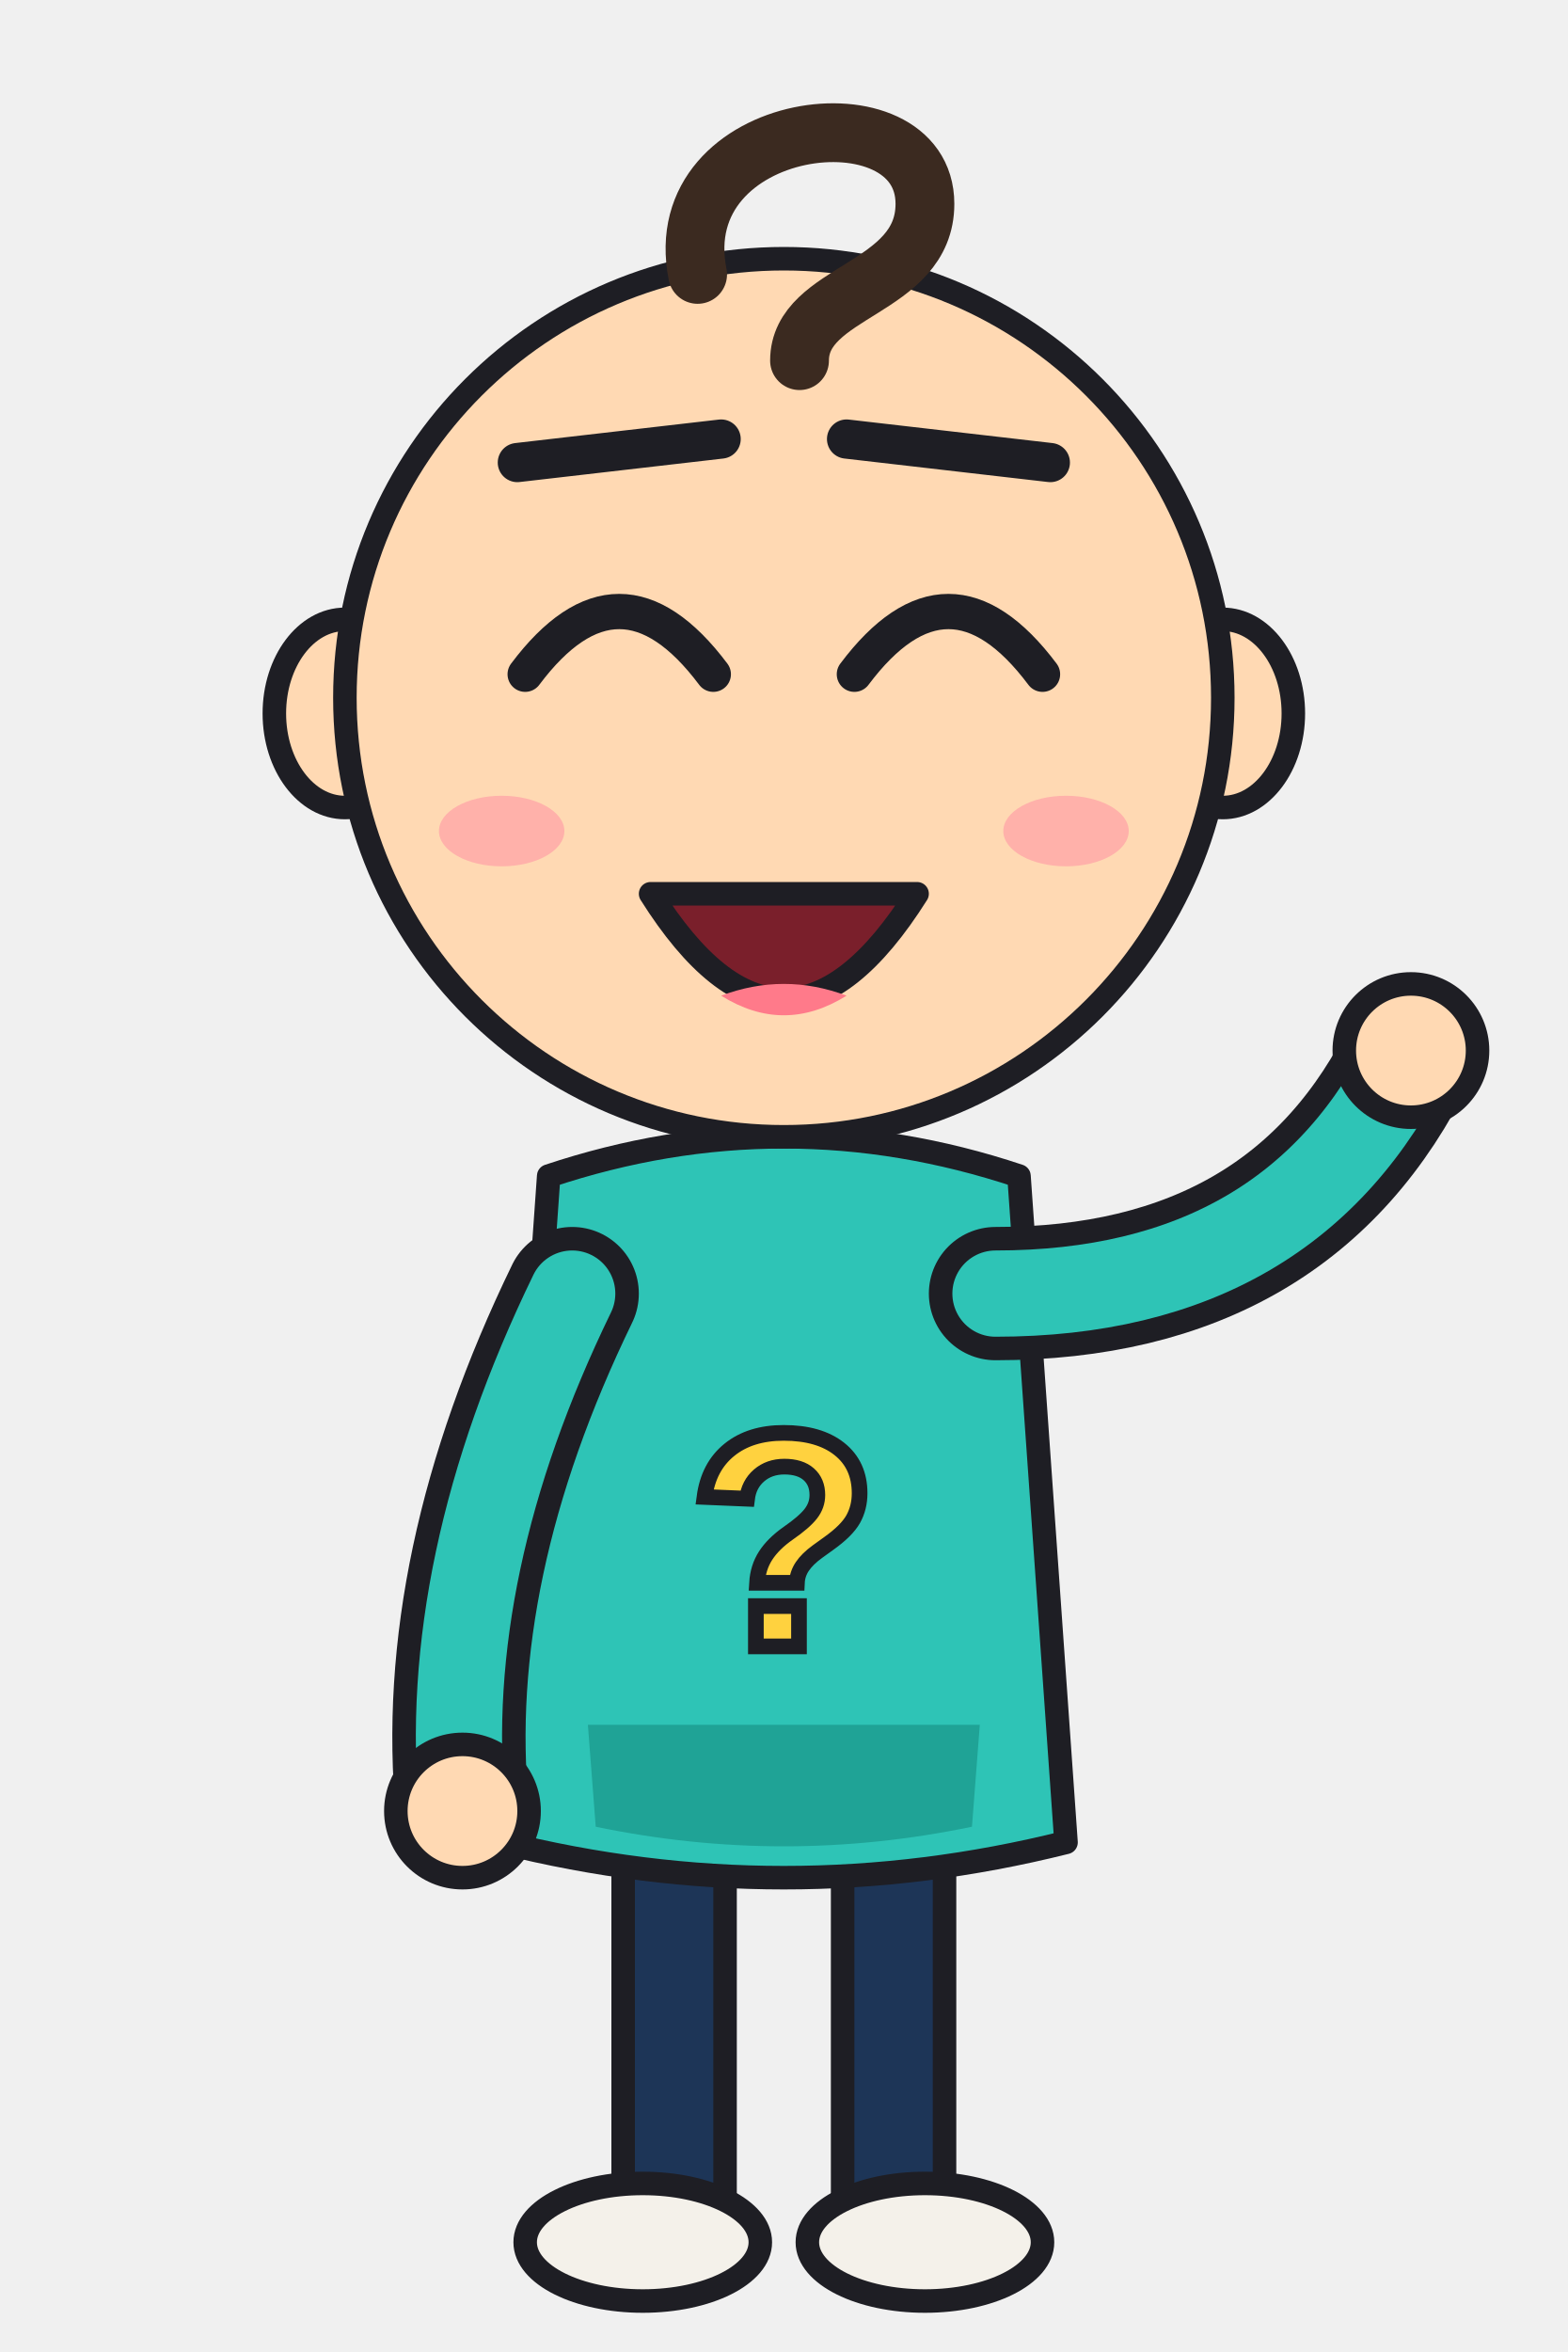
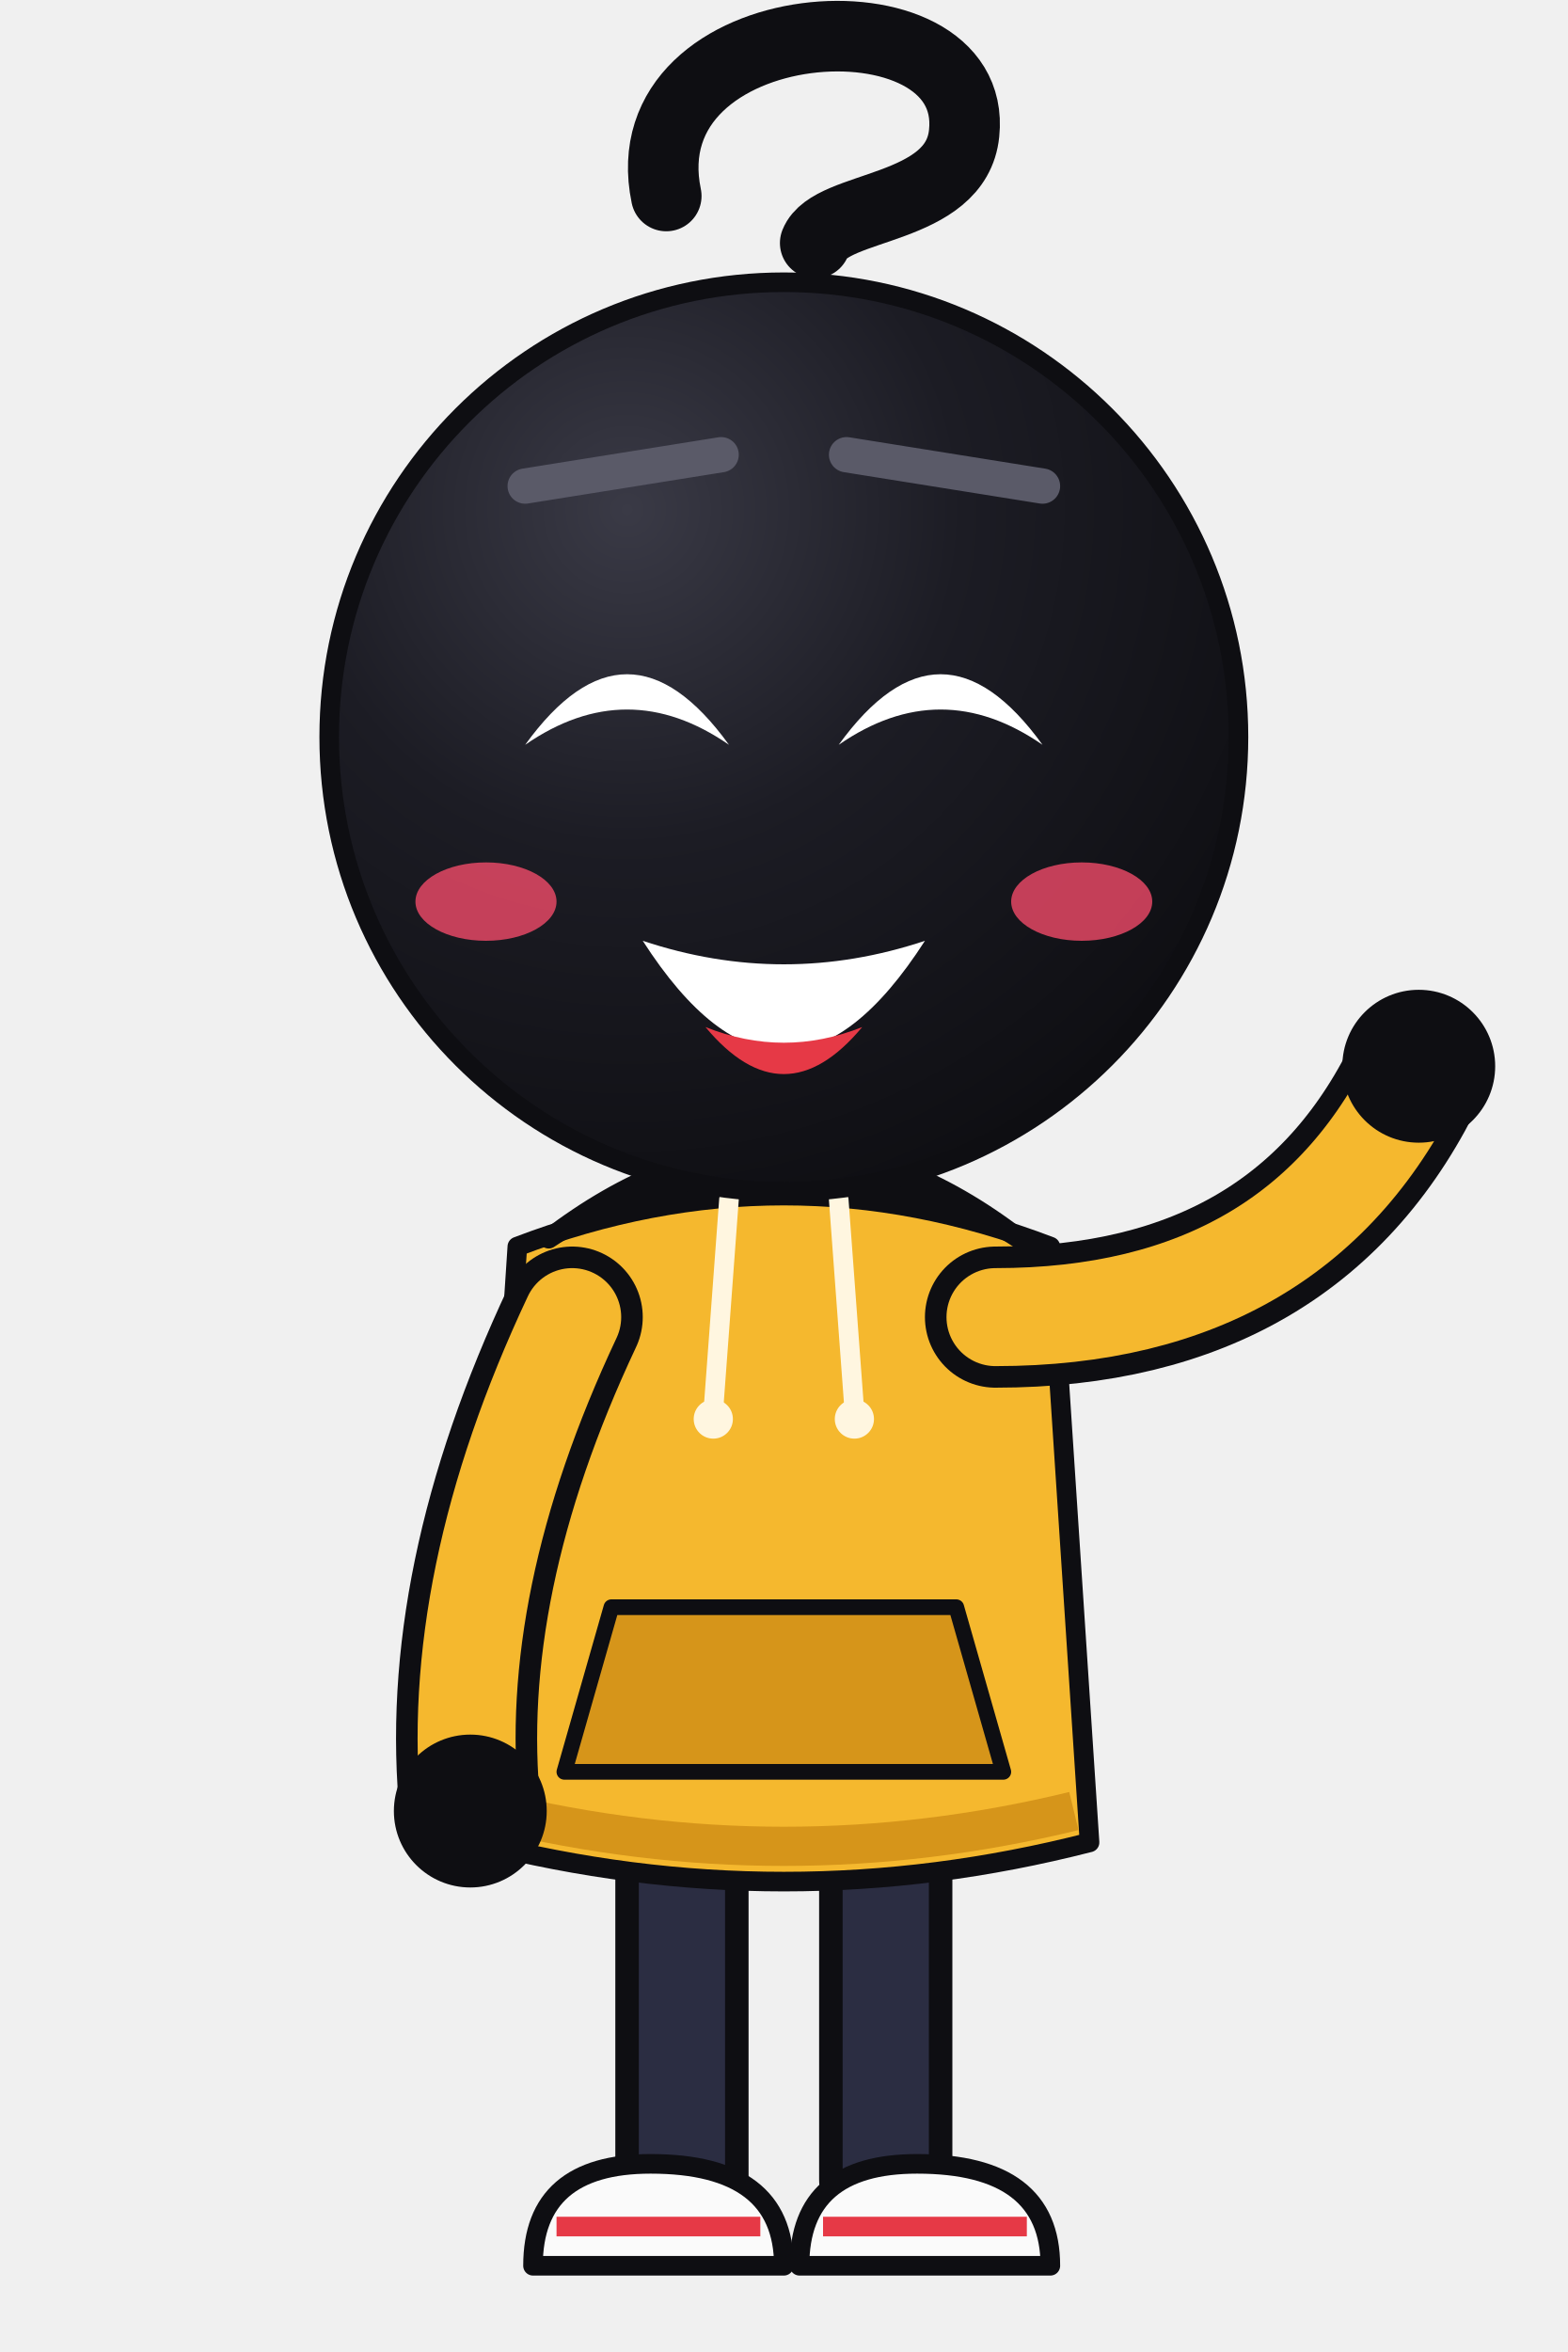
<svg xmlns="http://www.w3.org/2000/svg" width="400" height="600" viewBox="0 0 400 600">
-   <path d="M172 470 L172 560" stroke="#1E1E24" stroke-width="32" stroke-linecap="round" />
-   <path d="M172 470 L172 560" stroke="#1D3557" stroke-width="20" stroke-linecap="round" />
-   <path d="M228 470 L228 560" stroke="#1E1E24" stroke-width="32" stroke-linecap="round" />
-   <path d="M228 470 L228 560" stroke="#1D3557" stroke-width="20" stroke-linecap="round" />
-   <ellipse cx="164" cy="572" rx="30" ry="15" fill="#F4F1EA" stroke="#1E1E24" stroke-width="6" />
-   <ellipse cx="236" cy="572" rx="30" ry="15" fill="#F4F1EA" stroke="#1E1E24" stroke-width="6" />
-   <path d="M140 300 Q200 280 260 300 L272 470 Q200 488 128 470 Z" fill="#2EC4B6" stroke="#1E1E24" stroke-width="6" stroke-linejoin="round" />
-   <path d="M150 440 L250 440 L248 466 Q200 476 152 466Z" fill="#1FA396" />
-   <text x="200" y="420" text-anchor="middle" font-family="Arial Black,Arial" font-weight="900" font-size="78" fill="#FFD23F" stroke="#1E1E24" stroke-width="4">?</text>
-   <path d="M146 330 Q112 400 118 462" fill="none" stroke="#1E1E24" stroke-width="34" stroke-linecap="round" />
-   <path d="M146 330 Q112 400 118 462" fill="none" stroke="#2EC4B6" stroke-width="22" stroke-linecap="round" />
-   <circle cx="118" cy="462" r="17" fill="#FFD9B3" stroke="#1E1E24" stroke-width="6" />
-   <path d="M254 330 Q330 330 360 268" fill="none" stroke="#1E1E24" stroke-width="34" stroke-linecap="round" />
-   <path d="M254 330 Q330 330 360 268" fill="none" stroke="#2EC4B6" stroke-width="22" stroke-linecap="round" />
-   <circle cx="360" cy="268" r="17" fill="#FFD9B3" stroke="#1E1E24" stroke-width="6" />
-   <ellipse cx="88" cy="182" rx="18" ry="24" fill="#FFD9B3" stroke="#1E1E24" stroke-width="6" />
-   <ellipse cx="312" cy="182" rx="18" ry="24" fill="#FFD9B3" stroke="#1E1E24" stroke-width="6" />
-   <circle cx="200" cy="178" r="112" fill="#FFD9B3" stroke="#1E1E24" stroke-width="6" />
-   <path d="M178 70 C170 30 236 22 236 52 C236 74 204 74 204 92" fill="none" stroke="#3B2A20" stroke-width="15" stroke-linecap="round" />
-   <circle cx="204" cy="76" r="0" />
-   <line x1="132" y1="118" x2="184" y2="112" stroke="#1E1E24" stroke-width="10" stroke-linecap="round" />
-   <line x1="216" y1="112" x2="268" y2="118" stroke="#1E1E24" stroke-width="10" stroke-linecap="round" />
-   <path d="M134 172 Q158 140 182 172" fill="none" stroke="#1E1E24" stroke-width="9" stroke-linecap="round" />
-   <path d="M218 172 Q242 140 266 172" fill="none" stroke="#1E1E24" stroke-width="9" stroke-linecap="round" />
-   <path d="M166 228 Q200 282 234 228 Z" fill="#7A1F2B" stroke="#1E1E24" stroke-width="6" stroke-linejoin="round" />
-   <path d="M184 254 Q200 264 216 254 Q200 248 184 254Z" fill="#FF7A8A" />
-   <ellipse cx="128" cy="212" rx="16" ry="9" fill="#FF8FA3" opacity=".55" />
-   <ellipse cx="272" cy="212" rx="16" ry="9" fill="#FF8FA3" opacity=".55" />
+   <defs>
+     <radialGradient id="hl" gradientUnits="userSpaceOnUse" cx="160" cy="130" r="190">
+       <stop offset="0" stop-color="#3A3A46" />
+       <stop offset=".45" stop-color="#1C1C24" />
+       <stop offset="1" stop-color="#0E0E12" />
+     </radialGradient>
+   </defs>
+   <path d="M174 470 L174 556" stroke="#0E0E12" stroke-width="34" stroke-linecap="round" />
+   <path d="M174 470 L174 556" stroke="#2B2D42" stroke-width="22" stroke-linecap="round" />
+   <path d="M226 470 L226 556" stroke="#0E0E12" stroke-width="34" stroke-linecap="round" />
+   <path d="M226 470 L226 556" stroke="#2B2D42" stroke-width="22" stroke-linecap="round" />
+   <path d="M136 578 Q136 552 166 552 Q200 552 200 578Z" fill="#FAFAFA" stroke="#0E0E12" stroke-width="5" stroke-linejoin="round" />
+   <path d="M142 568 L194 568" stroke="#E63946" stroke-width="5" />
+   <path d="M204 578 Q204 552 234 552 Q268 552 268 578Z" fill="#FAFAFA" stroke="#0E0E12" stroke-width="5" stroke-linejoin="round" />
+   <path d="M210 568 L262 568" stroke="#E63946" stroke-width="5" />
+   <path d="M132 318 Q200 292 268 318 L278 470 Q200 490 122 470 Z" fill="#F5B82E" stroke="#0E0E12" stroke-width="5" stroke-linejoin="round" />
+   <path d="M140 316 Q200 270 260 316 Q236 300 200 300 Q164 300 140 316Z" fill="#D6951A" stroke="#0E0E12" stroke-width="5" stroke-linejoin="round" />
+   <path d="M186 306 L182 360 M214 306 L218 360" stroke="#FFF6E0" stroke-width="5" stroke-linecap="round" />
+   <circle cx="182" cy="362" r="5" fill="#FFF6E0" />
+   <circle cx="218" cy="362" r="5" fill="#FFF6E0" />
+   <path d="M156 410 L244 410 L256 452 L144 452 Z" fill="#D6951A" stroke="#0E0E12" stroke-width="4" stroke-linejoin="round" />
+   <path d="M126 462 Q200 480 274 462" fill="none" stroke="#D6951A" stroke-width="10" />
+   <path d="M146 336 Q114 404 120 462" fill="none" stroke="#0E0E12" stroke-width="36" stroke-linecap="round" />
+   <path d="M146 336 Q114 404 120 462" fill="none" stroke="#F5B82E" stroke-width="25" stroke-linecap="round" />
+   <circle cx="120" cy="462" r="17" fill="url(#hl)" stroke="#0E0E12" stroke-width="5" />
+   <path d="M254 336 Q332 336 362 272" fill="none" stroke="#0E0E12" stroke-width="36" stroke-linecap="round" />
+   <path d="M254 336 Q332 336 362 272" fill="none" stroke="#F5B82E" stroke-width="25" stroke-linecap="round" />
+   <circle cx="362" cy="272" r="17" fill="url(#hl)" stroke="#0E0E12" stroke-width="5" />
+   <path d="M170 50 C160 2 250 -4 246 34 C244 54 212 52 208 62" fill="none" stroke="#0E0E12" stroke-width="18" stroke-linecap="round" />
+   <circle cx="200" cy="188" r="116" fill="url(#hl)" stroke="#0E0E12" stroke-width="5" />
+   <line x1="134" y1="124" x2="184" y2="116" stroke="#5A5A68" stroke-width="9" stroke-linecap="round" />
+   <line x1="216" y1="116" x2="266" y2="124" stroke="#5A5A68" stroke-width="9" stroke-linecap="round" />
+   <path d="M134 190 Q160 154 186 190 Q160 172 134 190Z" fill="#fff" />
+   <path d="M214 190 Q240 154 266 190 Q240 172 214 190Z" fill="#fff" />
+   <path d="M164 240 Q200 296 236 240 Q200 252 164 240Z" fill="#fff" />
+   <path d="M180 262 Q200 286 220 262 Q200 270 180 262Z" fill="#E63946" />
+   <ellipse cx="124" cy="230" rx="18" ry="10" fill="#FF4D6D" opacity=".75" />
+   <ellipse cx="276" cy="230" rx="18" ry="10" fill="#FF4D6D" opacity=".75" />
</svg>
